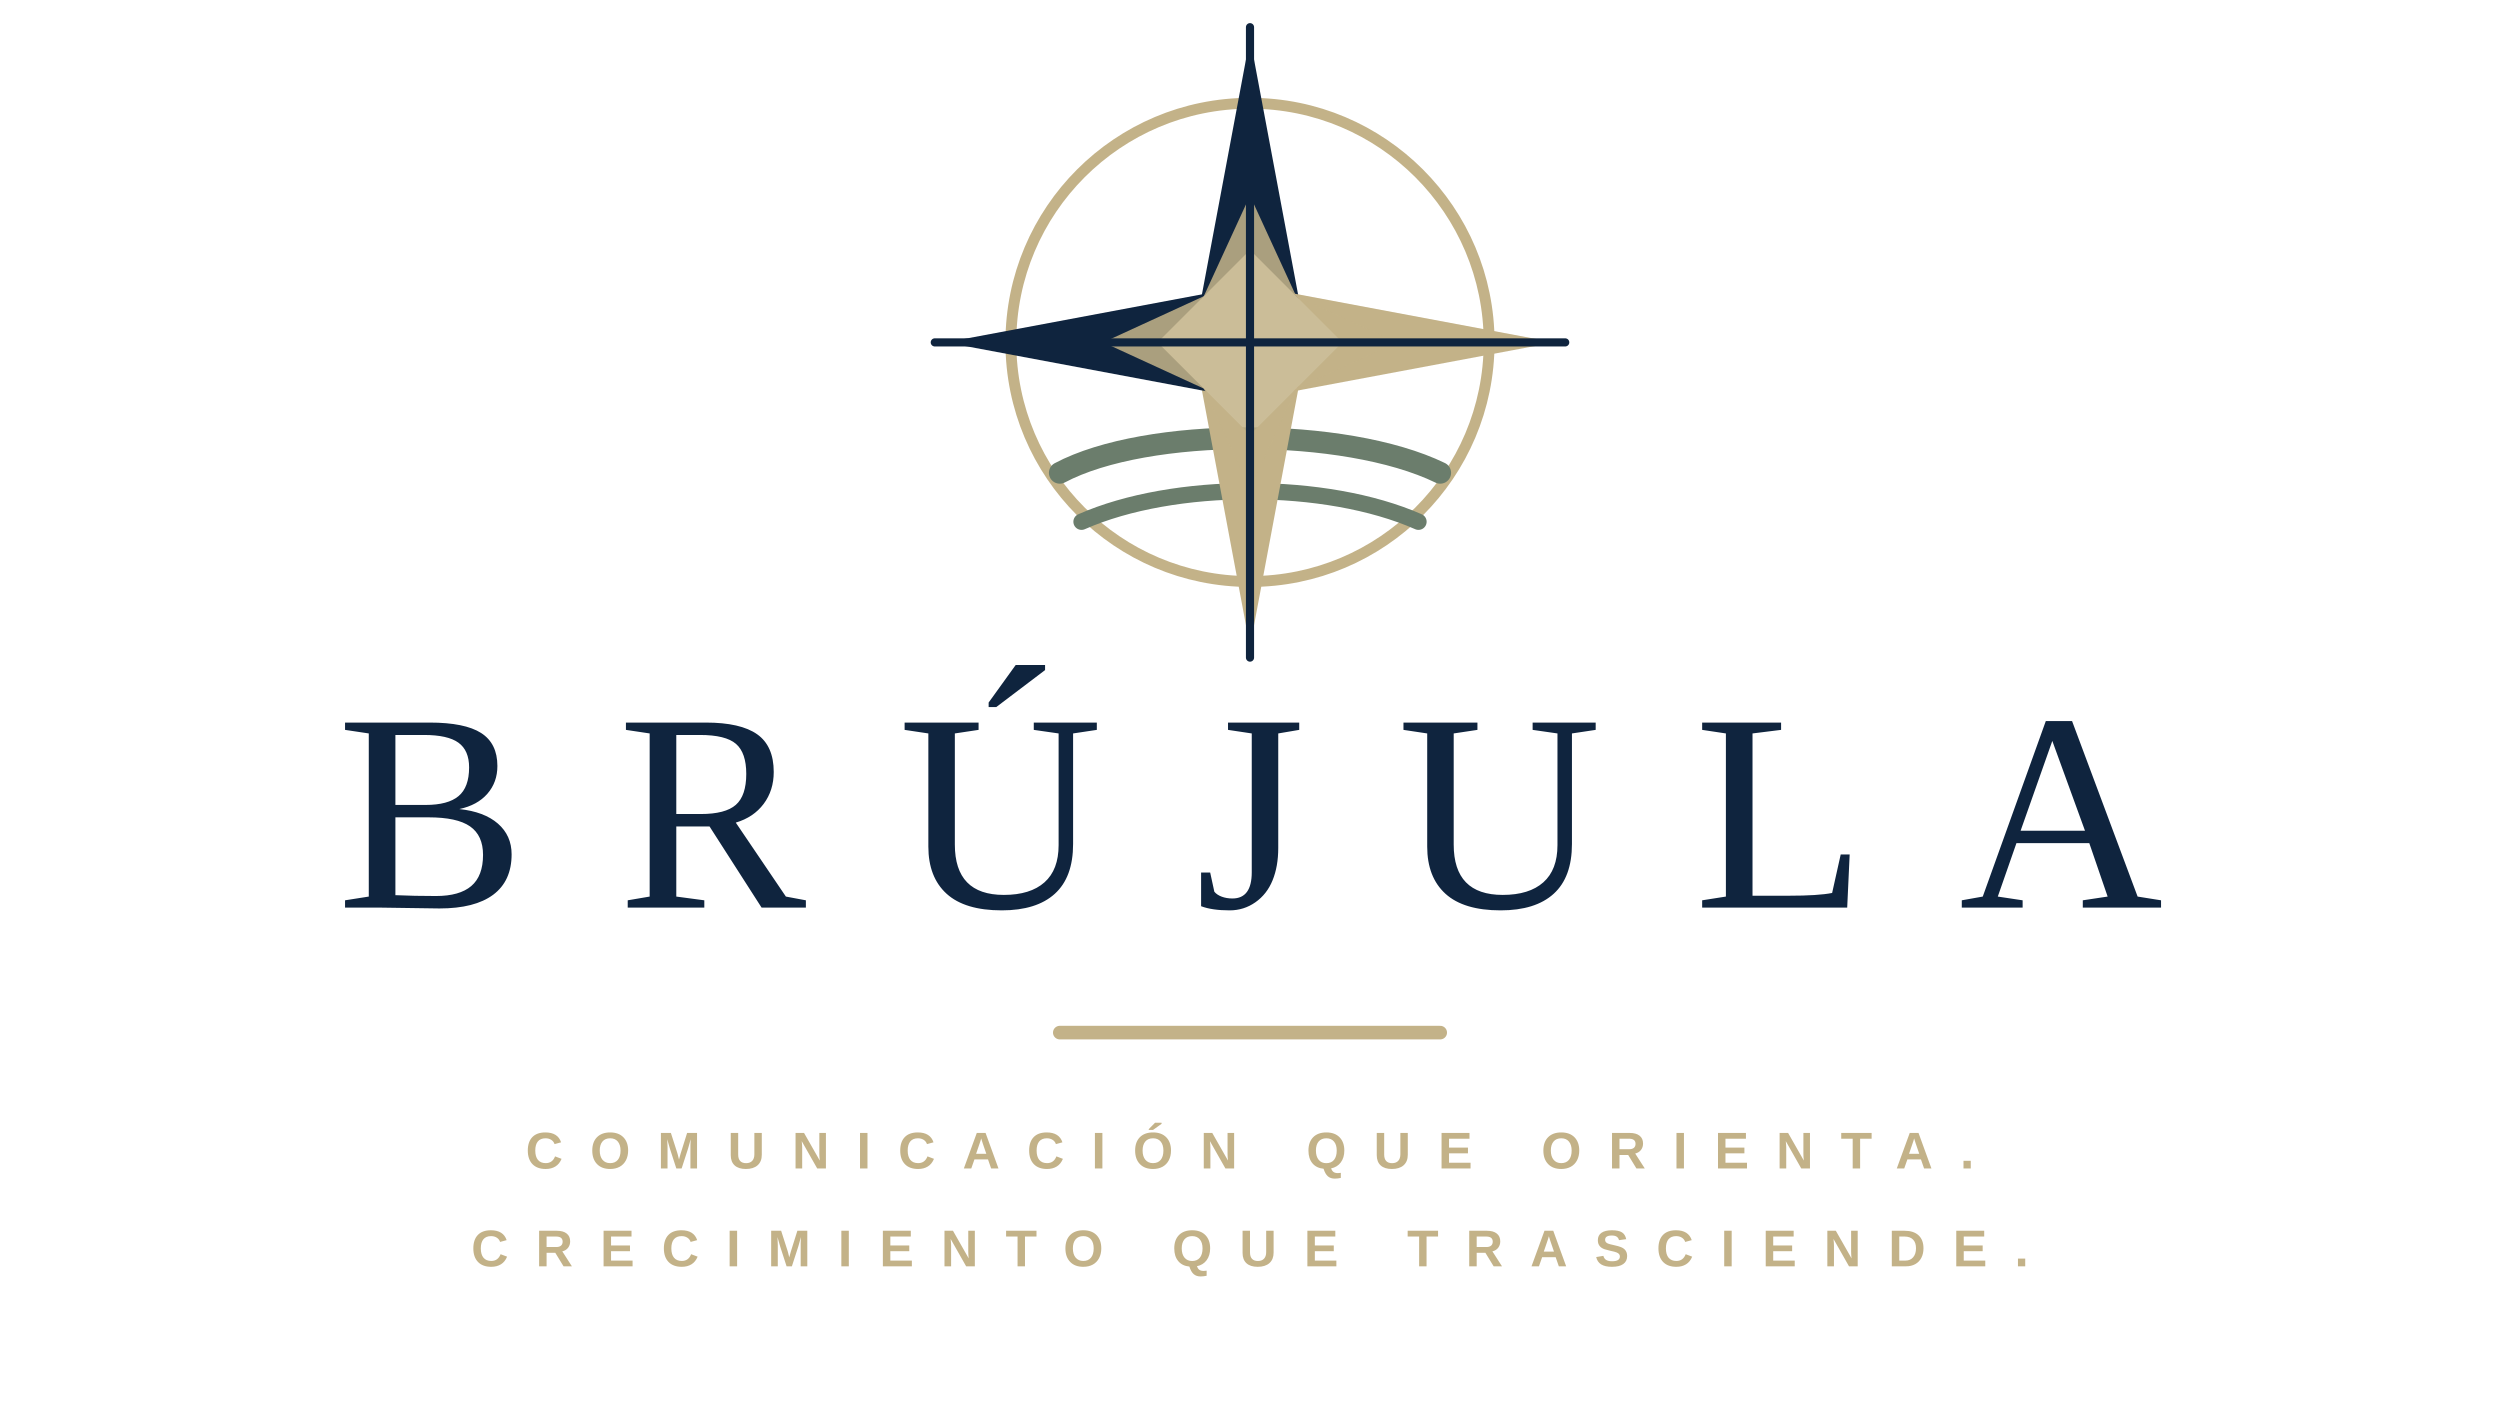
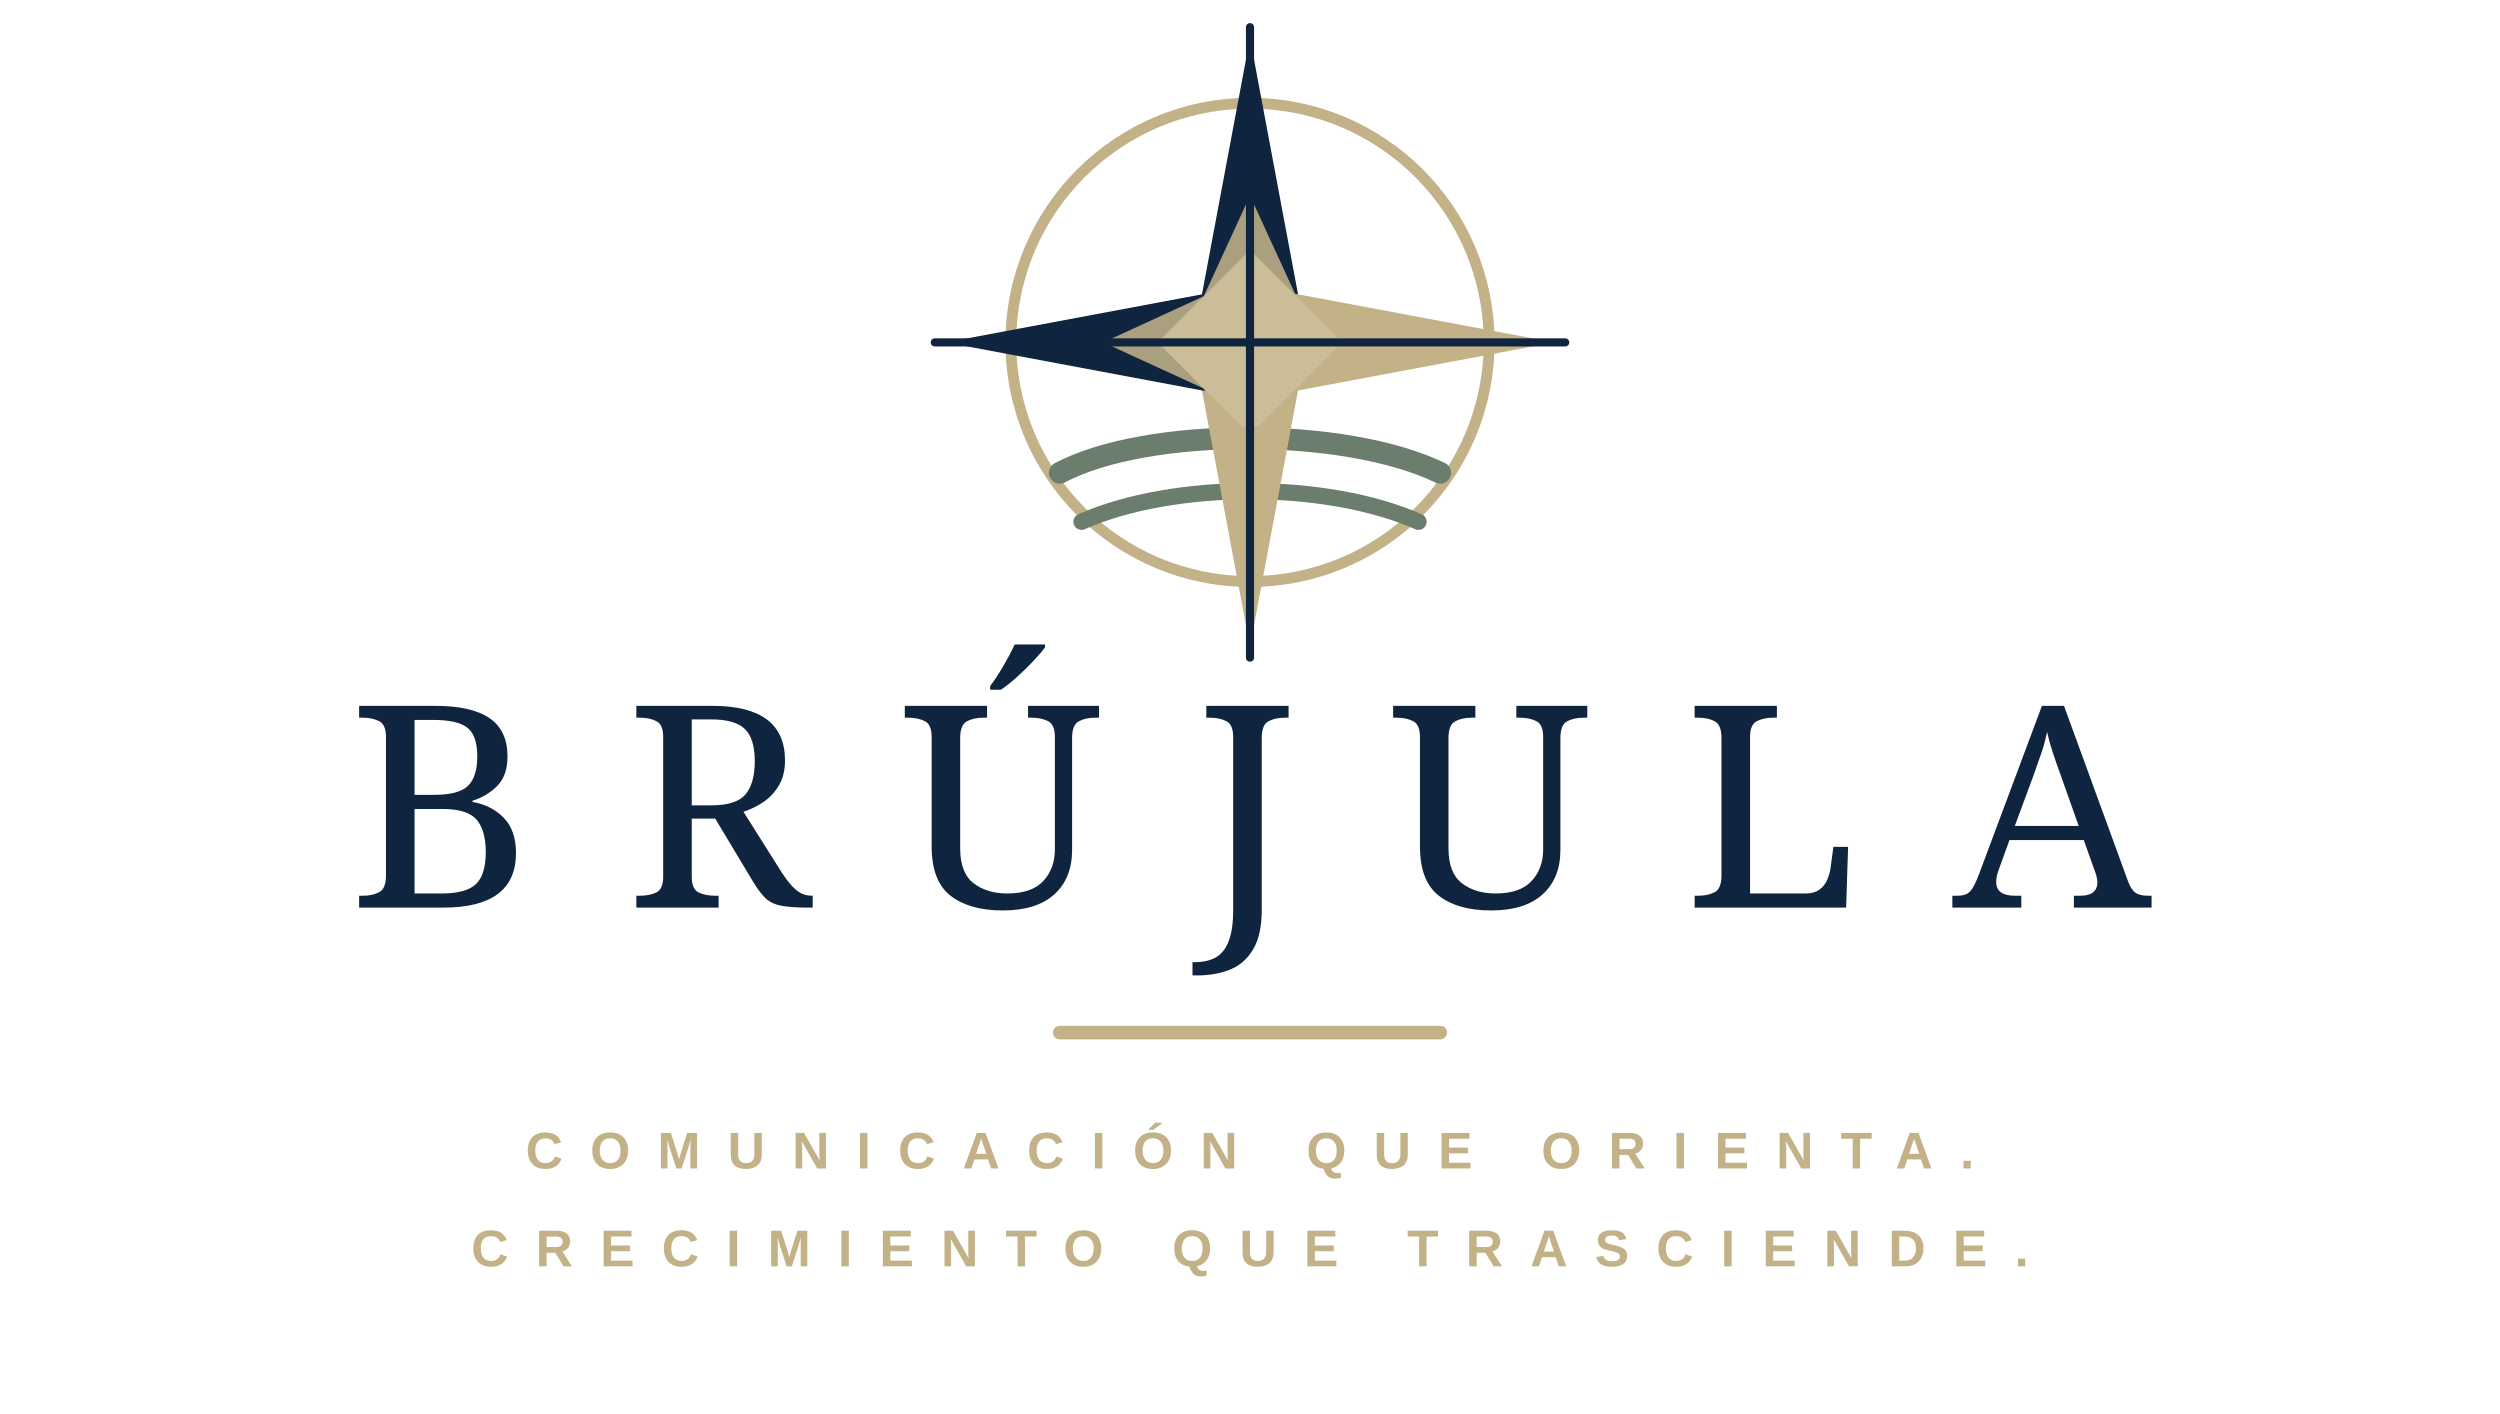
<svg xmlns="http://www.w3.org/2000/svg" viewBox="0 0 920 520" role="img" aria-labelledby="title desc">
  <defs>
    <style>
      .navy{fill:#0f243e}.gold{fill:#c3b288}.sage{fill:#6b7d6c}.line{fill:none;stroke:#c3b288;stroke-width:5;stroke-linecap:round;stroke-linejoin:round}.thin{fill:none;stroke:#0f243e;stroke-width:3;stroke-linecap:round;stroke-linejoin:round}
    </style>
  </defs>
  <g transform="translate(460 126)">
    <circle r="88" fill="none" stroke="#c3b288" stroke-width="4" />
    <path d="M-70 48 C-38 31 35 31 70 48" fill="none" stroke="#6b7d6c" stroke-width="8" stroke-linecap="round" />
    <path d="M-62 66 C-28 51 28 51 62 66" fill="none" stroke="#6b7d6c" stroke-width="6" stroke-linecap="round" />
    <path class="navy" d="M0-112 18-16 0-34-18-16Z" />
    <path class="gold" d="M112 0 16 18 34 0 16-18Z" />
    <path class="gold" d="M0 112-18 16 0 34 18 16Z" />
    <path class="navy" d="M-112 0-16-18-34 0-16 18Z" />
    <path class="gold" d="M0-54 17-17 54 0 17 17 0 54-17 17-54 0-17-17Z" opacity=".86" />
    <line class="thin" x1="-116" y1="0" x2="116" y2="0" />
    <line class="thin" x1="0" y1="-116" x2="0" y2="116" />
  </g>
-   <text x="460" y="334" text-anchor="middle" fill="#0f243e" font-family="Bodoni Moda, Bodoni 72, Didot, Georgia, serif" font-size="104" font-weight="500" letter-spacing="34">BRÚJULA</text>
+   <text x="460" y="334" text-anchor="middle" fill="#0f243e" font-family="DM Serif Display, Georgia, serif" font-size="104" font-weight="400" letter-spacing="34">BRÚJULA</text>
  <line class="line" x1="390" y1="380" x2="530" y2="380" />
  <text x="460" y="430" text-anchor="middle" fill="#c3b288" font-family="Montserrat, Arial, sans-serif" font-size="19" font-weight="600" letter-spacing="10">COMUNICACIÓN QUE ORIENTA.</text>
  <text x="460" y="466" text-anchor="middle" fill="#c3b288" font-family="Montserrat, Arial, sans-serif" font-size="19" font-weight="600" letter-spacing="10">CRECIMIENTO QUE TRASCIENDE.</text>
</svg>
